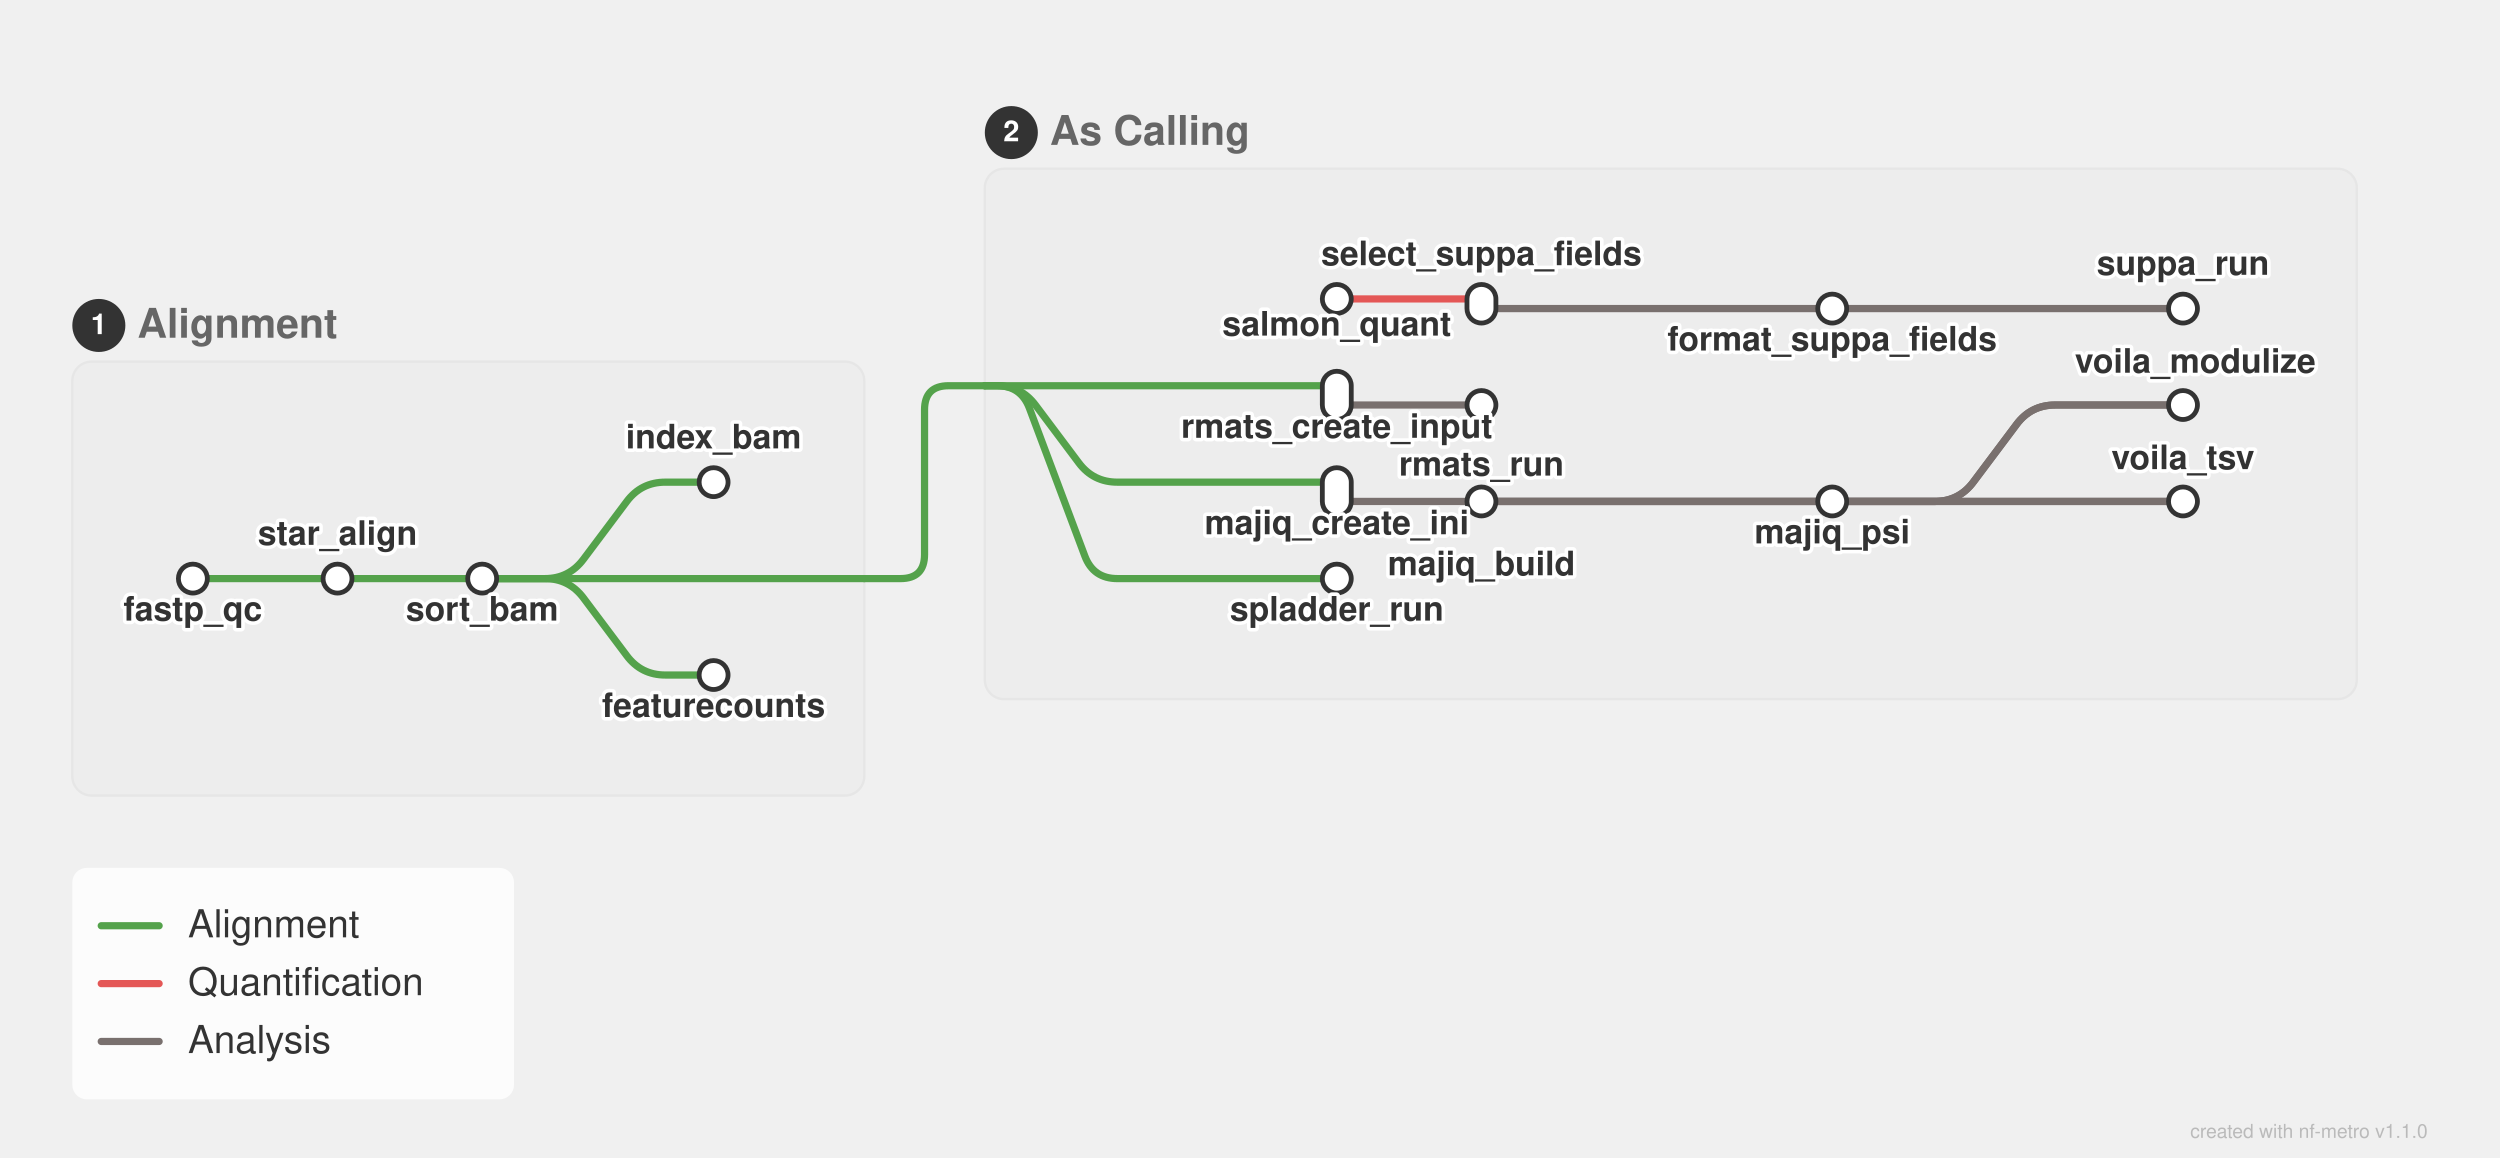
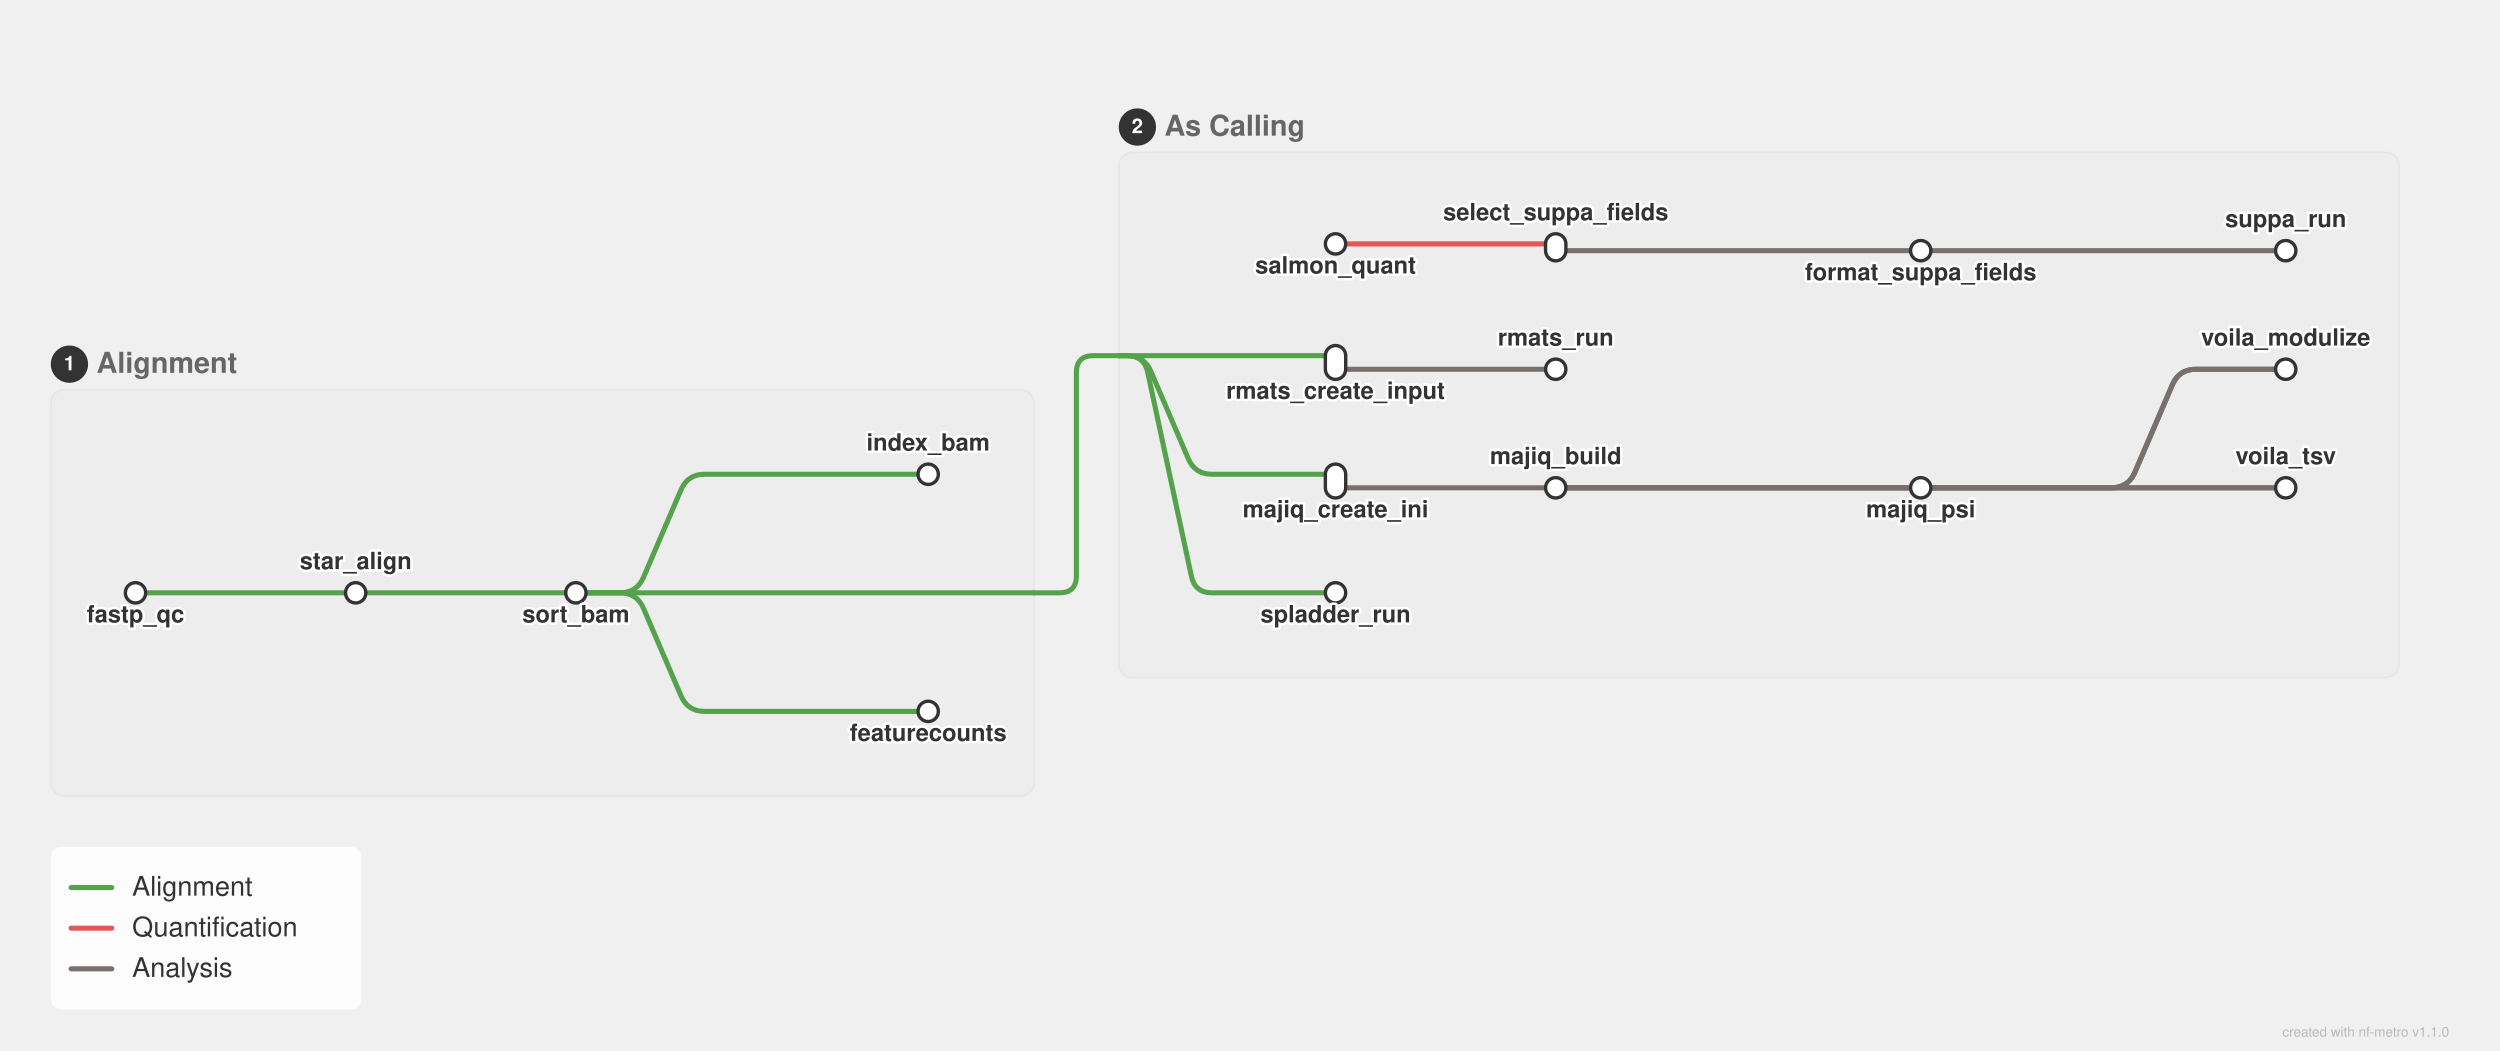
- <svg xmlns="http://www.w3.org/2000/svg" width="1037" height="480" viewBox="0 0 1037 480">
+ <svg xmlns="http://www.w3.org/2000/svg" width="1476" height="620" viewBox="0 0 1476 620">
  <defs>
</defs>
  <style>.nf-metro-title { fill: var(--nfm-map-title-color, #111111); }
.nf-metro-station-label { fill: var(--nfm-map-label-color, #333333); }
.nf-metro-section-box { fill: var(--nfm-map-section-fill, #ededed); stroke: var(--nfm-map-section-stroke, #e6e6e6); }
.nf-metro-section-label { fill: var(--nfm-map-section-label-color, #666666); }
.nf-metro-group-label { fill: var(--nfm-map-section-label-color, #666666); }
.nf-metro-group-underline { stroke: var(--nfm-map-section-label-color, #666666); }
.nf-metro-legend-bg { fill: var(--nfm-map-legend-bg, rgba(255, 255, 255, 0.8)); }
.nf-metro-legend-text { fill: var(--nfm-map-legend-text-color, #333333); }
.nf-metro-marker-stroke { stroke: var(--nfm-map-marker-stroke, #333333); }
.nf-metro-label-halo { fill: var(--nfm-map-bg, #ffffff); stroke: var(--nfm-map-bg, #ffffff); }</style>
  <style>@media (prefers-color-scheme: dark) {
    .nf-metro-section-label { fill: #d0d0d0; }
    .nf-metro-section-num-circle { fill: #777777; }
    .nf-metro-title { fill: #ffffff; }
}
</style>
-   <rect x="30.0" y="150.0" width="328.5" height="180.0" rx="8" ry="8" fill="#ededed" stroke="#e6e6e6" stroke-width="1.0" class="nf-metro-section-box" data-section-id="alignment" data-section-lines="align" />
-   <circle cx="41.0" cy="135.0" r="11" fill="#333333" class="nf-metro-section-num-circle" data-section-id="alignment" />
-   <text x="41.0" y="135.0" font-size="12" fill="#ffffff" font-family="'Helvetica Neue', Helvetica, Arial, sans-serif" font-weight="bold" text-anchor="middle" dy="0.3em" data-section-id="alignment">1</text>
-   <text x="57.0" y="135.0" font-size="17.0" fill="#666666" font-family="'Helvetica Neue', Helvetica, Arial, sans-serif" font-weight="bold" dy="0.3em" class="nf-metro-section-label" data-section-id="alignment">Alignment</text>
-   <rect x="408.5" y="70.0" width="569.1" height="220.0" rx="8" ry="8" fill="#ededed" stroke="#e6e6e6" stroke-width="1.0" class="nf-metro-section-box" data-section-id="as_calling" data-section-lines="align,generic,quantify" />
-   <circle cx="419.5" cy="55.0" r="11" fill="#333333" class="nf-metro-section-num-circle" data-section-id="as_calling" />
-   <text x="419.5" y="55.0" font-size="12" fill="#ffffff" font-family="'Helvetica Neue', Helvetica, Arial, sans-serif" font-weight="bold" text-anchor="middle" dy="0.3em" data-section-id="as_calling">2</text>
-   <text x="435.5" y="55.0" font-size="17.0" fill="#666666" font-family="'Helvetica Neue', Helvetica, Arial, sans-serif" font-weight="bold" dy="0.3em" class="nf-metro-section-label" data-section-id="as_calling">As Calling</text>
-   <path d="M614.5,128.0 L760.0,128.0" stroke="#79706E" stroke-width="3.0" stroke-linecap="round" class="metro-line-generic" data-line-id="generic" />
-   <path d="M760.0,128.0 L905.5,128.0" stroke="#79706E" stroke-width="3.0" stroke-linecap="round" class="metro-line-generic" data-line-id="generic" />
-   <path d="M554.5,168.0 L614.5,168.0" stroke="#79706E" stroke-width="3.0" stroke-linecap="round" class="metro-line-generic" data-line-id="generic" />
-   <path d="M554.5,208.0 L614.5,208.0" stroke="#79706E" stroke-width="3.0" stroke-linecap="round" class="metro-line-generic" data-line-id="generic" />
-   <path d="M614.5,208.0 L760.0,208.0" stroke="#79706E" stroke-width="3.0" stroke-linecap="round" class="metro-line-generic" data-line-id="generic" />
-   <path d="M614.5,208.0 L802.5,208.0 Q812.5,208.0,818.5,200.0 L836.5,176.0 Q842.5,168.0,852.5,168.0 L905.5,168.0" stroke="#79706E" stroke-width="3.0" fill="none" stroke-linecap="round" stroke-linejoin="round" class="metro-line-generic" data-line-id="generic" />
-   <path d="M614.5,208.0 L905.5,208.0" stroke="#79706E" stroke-width="3.0" stroke-linecap="round" class="metro-line-generic" data-line-id="generic" />
-   <path d="M760.0,208.0 L802.5,208.0 Q812.5,208.0,818.5,200.0 L836.5,176.0 Q842.5,168.0,852.5,168.0 L905.5,168.0" stroke="#79706E" stroke-width="3.0" fill="none" stroke-linecap="round" stroke-linejoin="round" class="metro-line-generic" data-line-id="generic" />
-   <path d="M760.0,208.0 L905.5,208.0" stroke="#79706E" stroke-width="3.0" stroke-linecap="round" class="metro-line-generic" data-line-id="generic" />
-   <path d="M554.5,124.0 L614.5,124.0" stroke="#E45756" stroke-width="3.0" stroke-linecap="round" class="metro-line-quantify" data-line-id="quantify" />
-   <path d="M80.0,240.0 L140.0,240.0" stroke="#54A24B" stroke-width="3.0" stroke-linecap="round" class="metro-line-align" data-line-id="align" />
-   <path d="M140.0,240.0 L200.0,240.0" stroke="#54A24B" stroke-width="3.0" stroke-linecap="round" class="metro-line-align" data-line-id="align" />
-   <path d="M200.0,240.0 L226.0,240.0 Q236.0,240.0,242.0,232.0 L260.0,208.0 Q266.0,200.0,276.0,200.0 L296.0,200.0" stroke="#54A24B" stroke-width="3.0" fill="none" stroke-linecap="round" stroke-linejoin="round" class="metro-line-align" data-line-id="align" />
-   <path d="M200.0,240.0 L226.0,240.0 Q236.0,240.0,242.0,248.0 L260.0,272.0 Q266.0,280.0,276.0,280.0 L296.0,280.0" stroke="#54A24B" stroke-width="3.0" fill="none" stroke-linecap="round" stroke-linejoin="round" class="metro-line-align" data-line-id="align" />
-   <path d="M200.0,240.0 L358.5,240.0" stroke="#54A24B" stroke-width="3.0" stroke-linecap="round" class="metro-line-align" data-line-id="align" />
-   <path d="M408.5,160.0 L554.5,160.0" stroke="#54A24B" stroke-width="3.0" stroke-linecap="round" class="metro-line-align" data-line-id="align" />
-   <path d="M408.5,160.0 L413.5,160.0 Q423.5,160.0,429.5,168.0 L447.5,192.0 Q453.5,200.0,463.5,200.0 L554.5,200.0" stroke="#54A24B" stroke-width="3.0" fill="none" stroke-linecap="round" stroke-linejoin="round" class="metro-line-align" data-line-id="align" />
-   <path d="M408.5,160.0 L413.5,160.0 Q423.5,160.0,427.011,169.363 L449.989,230.637 Q453.5,240.0,463.5,240.0 L554.5,240.0" stroke="#54A24B" stroke-width="3.0" fill="none" stroke-linecap="round" stroke-linejoin="round" class="metro-line-align" data-line-id="align" />
-   <path d="M358.5,240.0 L373.5,240.0 Q383.5,240.0,383.5,230.0 L383.5,170.0 Q383.5,160.0,393.5,160.0 L408.5,160.0" stroke="#54A24B" stroke-width="3.0" fill="none" stroke-linecap="round" stroke-linejoin="round" class="metro-line-align" data-line-id="align" />
-   <g class="nf-metro-station-group" data-node-id="n0" data-node-cx="80.0" data-node-cy="240.0" data-node-r="6.0" data-node-groups="align" data-node-region="alignment" data-node-w="12.0" data-node-h="12.0" data-node-rx="6.0">
-     <rect x="74.0" y="234.0" width="12.0" height="12.0" rx="6.0" ry="6.0" fill="#ffffff" stroke="#333333" stroke-width="2.0" class="nf-metro-station" data-station-id="n0" data-station-lines="align" data-station-label="fastp_qc" data-section-id="alignment" data-section-name="Alignment" />
+   <rect x="30.0" y="230.0" width="580.5" height="240.0" rx="8" ry="8" fill="#ededed" stroke="#e6e6e6" stroke-width="1.0" class="nf-metro-section-box" data-section-id="alignment" data-section-lines="align" />
+   <circle cx="41.0" cy="215.0" r="11" fill="#333333" class="nf-metro-section-num-circle" data-section-id="alignment" />
+   <text x="41.0" y="215.0" font-size="12" fill="#ffffff" font-family="'Helvetica Neue', Helvetica, Arial, sans-serif" font-weight="bold" text-anchor="middle" dy="0.3em" data-section-id="alignment">1</text>
+   <text x="57.0" y="215.0" font-size="17.0" fill="#666666" font-family="'Helvetica Neue', Helvetica, Arial, sans-serif" font-weight="bold" dy="0.3em" class="nf-metro-section-label" data-section-id="alignment">Alignment</text>
+   <rect x="660.5" y="90.0" width="756.0" height="310.0" rx="8" ry="8" fill="#ededed" stroke="#e6e6e6" stroke-width="1.0" class="nf-metro-section-box" data-section-id="as_calling" data-section-lines="align,generic,quantify" />
+   <circle cx="671.5" cy="75.0" r="11" fill="#333333" class="nf-metro-section-num-circle" data-section-id="as_calling" />
+   <text x="671.5" y="75.0" font-size="12" fill="#ffffff" font-family="'Helvetica Neue', Helvetica, Arial, sans-serif" font-weight="bold" text-anchor="middle" dy="0.3em" data-section-id="as_calling">2</text>
+   <text x="687.5" y="75.0" font-size="17.0" fill="#666666" font-family="'Helvetica Neue', Helvetica, Arial, sans-serif" font-weight="bold" dy="0.3em" class="nf-metro-section-label" data-section-id="as_calling">As Calling</text>
+   <path d="M918.5,148.0 L1134.0,148.0" stroke="#79706E" stroke-width="3.0" stroke-linecap="round" class="metro-line-generic" data-line-id="generic" />
+   <path d="M1134.0,148.0 L1349.5,148.0" stroke="#79706E" stroke-width="3.0" stroke-linecap="round" class="metro-line-generic" data-line-id="generic" />
+   <path d="M788.5,218.0 L918.5,218.0" stroke="#79706E" stroke-width="3.0" stroke-linecap="round" class="metro-line-generic" data-line-id="generic" />
+   <path d="M788.5,288.0 L918.5,288.0" stroke="#79706E" stroke-width="3.0" stroke-linecap="round" class="metro-line-generic" data-line-id="generic" />
+   <path d="M918.5,288.0 L1134.0,288.0" stroke="#79706E" stroke-width="3.0" stroke-linecap="round" class="metro-line-generic" data-line-id="generic" />
+   <path d="M918.5,288.0 L1246.5,288.0 Q1256.5,288.0,1260.439,278.809 L1282.561,227.191 Q1286.5,218.0,1296.5,218.0 L1349.5,218.0" stroke="#79706E" stroke-width="3.0" fill="none" stroke-linecap="round" stroke-linejoin="round" class="metro-line-generic" data-line-id="generic" />
+   <path d="M918.5,288.0 L1349.5,288.0" stroke="#79706E" stroke-width="3.0" stroke-linecap="round" class="metro-line-generic" data-line-id="generic" />
+   <path d="M1134.0,288.0 L1246.5,288.0 Q1256.5,288.0,1260.439,278.809 L1282.561,227.191 Q1286.5,218.0,1296.5,218.0 L1349.5,218.0" stroke="#79706E" stroke-width="3.0" fill="none" stroke-linecap="round" stroke-linejoin="round" class="metro-line-generic" data-line-id="generic" />
+   <path d="M1134.0,288.0 L1349.5,288.0" stroke="#79706E" stroke-width="3.0" stroke-linecap="round" class="metro-line-generic" data-line-id="generic" />
+   <path d="M788.5,144.0 L918.5,144.0" stroke="#E45756" stroke-width="3.0" stroke-linecap="round" class="metro-line-quantify" data-line-id="quantify" />
+   <path d="M80.0,350.0 L210.0,350.0" stroke="#54A24B" stroke-width="3.0" stroke-linecap="round" class="metro-line-align" data-line-id="align" />
+   <path d="M210.0,350.0 L340.0,350.0" stroke="#54A24B" stroke-width="3.0" stroke-linecap="round" class="metro-line-align" data-line-id="align" />
+   <path d="M340.0,350.0 L366.0,350.0 Q376.0,350.0,379.939,340.809 L402.061,289.191 Q406.0,280.0,416.0,280.0 L548.0,280.0" stroke="#54A24B" stroke-width="3.0" fill="none" stroke-linecap="round" stroke-linejoin="round" class="metro-line-align" data-line-id="align" />
+   <path d="M340.0,350.0 L366.0,350.0 Q376.0,350.0,379.939,359.191 L402.061,410.809 Q406.0,420.0,416.0,420.0 L548.0,420.0" stroke="#54A24B" stroke-width="3.0" fill="none" stroke-linecap="round" stroke-linejoin="round" class="metro-line-align" data-line-id="align" />
+   <path d="M340.0,350.0 L610.5,350.0" stroke="#54A24B" stroke-width="3.0" stroke-linecap="round" class="metro-line-align" data-line-id="align" />
+   <path d="M660.5,210.0 L788.5,210.0" stroke="#54A24B" stroke-width="3.0" stroke-linecap="round" class="metro-line-align" data-line-id="align" />
+   <path d="M660.5,210.0 L665.5,210.0 Q675.5,210.0,679.439,219.191 L701.561,270.809 Q705.5,280.0,715.5,280.0 L788.5,280.0" stroke="#54A24B" stroke-width="3.0" fill="none" stroke-linecap="round" stroke-linejoin="round" class="metro-line-align" data-line-id="align" />
+   <path d="M660.5,210.0 L665.5,210.0 Q675.5,210.0,677.595,219.778 L703.405,340.222 Q705.5,350.0,715.5,350.0 L788.5,350.0" stroke="#54A24B" stroke-width="3.0" fill="none" stroke-linecap="round" stroke-linejoin="round" class="metro-line-align" data-line-id="align" />
+   <path d="M610.5,350.0 L625.5,350.0 Q635.5,350.0,635.5,340.0 L635.5,220.0 Q635.5,210.0,645.5,210.0 L660.5,210.0" stroke="#54A24B" stroke-width="3.0" fill="none" stroke-linecap="round" stroke-linejoin="round" class="metro-line-align" data-line-id="align" />
+   <g class="nf-metro-station-group" data-node-id="n0" data-node-cx="80.0" data-node-cy="350.0" data-node-r="6.0" data-node-groups="align" data-node-region="alignment" data-node-w="12.0" data-node-h="12.0" data-node-rx="6.0">
+     <rect x="74.0" y="344.0" width="12.0" height="12.0" rx="6.0" ry="6.0" fill="#ffffff" stroke="#333333" stroke-width="2.0" class="nf-metro-station" data-station-id="n0" data-station-lines="align" data-station-label="fastp_qc" data-section-id="alignment" data-section-name="Alignment" />
  </g>
-   <g class="nf-metro-station-group" data-node-id="n1" data-node-cx="140.0" data-node-cy="240.0" data-node-r="6.0" data-node-groups="align" data-node-region="alignment" data-node-w="12.0" data-node-h="12.0" data-node-rx="6.0">
-     <rect x="134.0" y="234.0" width="12.0" height="12.0" rx="6.0" ry="6.0" fill="#ffffff" stroke="#333333" stroke-width="2.0" class="nf-metro-station" data-station-id="n1" data-station-lines="align" data-station-label="star_align" data-section-id="alignment" data-section-name="Alignment" />
+   <g class="nf-metro-station-group" data-node-id="n1" data-node-cx="210.0" data-node-cy="350.0" data-node-r="6.0" data-node-groups="align" data-node-region="alignment" data-node-w="12.0" data-node-h="12.0" data-node-rx="6.0">
+     <rect x="204.0" y="344.0" width="12.0" height="12.0" rx="6.0" ry="6.0" fill="#ffffff" stroke="#333333" stroke-width="2.0" class="nf-metro-station" data-station-id="n1" data-station-lines="align" data-station-label="star_align" data-section-id="alignment" data-section-name="Alignment" />
  </g>
-   <g class="nf-metro-station-group" data-node-id="n2" data-node-cx="200.0" data-node-cy="240.0" data-node-r="6.0" data-node-groups="align" data-node-region="alignment" data-node-w="12.0" data-node-h="12.0" data-node-rx="6.0">
-     <rect x="194.0" y="234.0" width="12.0" height="12.0" rx="6.0" ry="6.0" fill="#ffffff" stroke="#333333" stroke-width="2.0" class="nf-metro-station" data-station-id="n2" data-station-lines="align" data-station-label="sort_bam" data-section-id="alignment" data-section-name="Alignment" />
+   <g class="nf-metro-station-group" data-node-id="n2" data-node-cx="340.0" data-node-cy="350.0" data-node-r="6.0" data-node-groups="align" data-node-region="alignment" data-node-w="12.0" data-node-h="12.0" data-node-rx="6.0">
+     <rect x="334.0" y="344.0" width="12.0" height="12.0" rx="6.0" ry="6.0" fill="#ffffff" stroke="#333333" stroke-width="2.0" class="nf-metro-station" data-station-id="n2" data-station-lines="align" data-station-label="sort_bam" data-section-id="alignment" data-section-name="Alignment" />
  </g>
-   <g class="nf-metro-station-group" data-node-id="n3" data-node-cx="296.0" data-node-cy="200.0" data-node-r="6.0" data-node-groups="align" data-node-region="alignment" data-node-w="12.0" data-node-h="12.0" data-node-rx="6.0">
-     <rect x="290.0" y="194.0" width="12.0" height="12.0" rx="6.0" ry="6.0" fill="#ffffff" stroke="#333333" stroke-width="2.0" class="nf-metro-station" data-station-id="n3" data-station-lines="align" data-station-label="index_bam" data-section-id="alignment" data-section-name="Alignment" />
+   <g class="nf-metro-station-group" data-node-id="n3" data-node-cx="548.0" data-node-cy="280.0" data-node-r="6.0" data-node-groups="align" data-node-region="alignment" data-node-w="12.0" data-node-h="12.0" data-node-rx="6.0">
+     <rect x="542.0" y="274.0" width="12.0" height="12.0" rx="6.0" ry="6.0" fill="#ffffff" stroke="#333333" stroke-width="2.0" class="nf-metro-station" data-station-id="n3" data-station-lines="align" data-station-label="index_bam" data-section-id="alignment" data-section-name="Alignment" />
  </g>
-   <g class="nf-metro-station-group" data-node-id="n4" data-node-cx="296.0" data-node-cy="280.0" data-node-r="6.0" data-node-groups="align" data-node-region="alignment" data-node-w="12.0" data-node-h="12.0" data-node-rx="6.0">
-     <rect x="290.0" y="274.0" width="12.0" height="12.0" rx="6.0" ry="6.0" fill="#ffffff" stroke="#333333" stroke-width="2.0" class="nf-metro-station" data-station-id="n4" data-station-lines="align" data-station-label="featurecounts" data-section-id="alignment" data-section-name="Alignment" />
+   <g class="nf-metro-station-group" data-node-id="n4" data-node-cx="548.0" data-node-cy="420.0" data-node-r="6.0" data-node-groups="align" data-node-region="alignment" data-node-w="12.0" data-node-h="12.0" data-node-rx="6.0">
+     <rect x="542.0" y="414.0" width="12.0" height="12.0" rx="6.0" ry="6.0" fill="#ffffff" stroke="#333333" stroke-width="2.0" class="nf-metro-station" data-station-id="n4" data-station-lines="align" data-station-label="featurecounts" data-section-id="alignment" data-section-name="Alignment" />
  </g>
-   <g class="nf-metro-station-group" data-node-id="n5" data-node-cx="554.5" data-node-cy="124.0" data-node-r="6.0" data-node-groups="quantify" data-node-region="as_calling" data-node-w="12.0" data-node-h="12.0" data-node-rx="6.0">
-     <rect x="548.5" y="118.0" width="12.0" height="12.0" rx="6.0" ry="6.0" fill="#ffffff" stroke="#333333" stroke-width="2.0" class="nf-metro-station" data-station-id="n5" data-station-lines="quantify" data-station-label="salmon_quant" data-section-id="as_calling" data-section-name="As Calling" />
+   <g class="nf-metro-station-group" data-node-id="n5" data-node-cx="788.5" data-node-cy="144.0" data-node-r="6.0" data-node-groups="quantify" data-node-region="as_calling" data-node-w="12.0" data-node-h="12.0" data-node-rx="6.0">
+     <rect x="782.5" y="138.0" width="12.0" height="12.0" rx="6.0" ry="6.0" fill="#ffffff" stroke="#333333" stroke-width="2.0" class="nf-metro-station" data-station-id="n5" data-station-lines="quantify" data-station-label="salmon_quant" data-section-id="as_calling" data-section-name="As Calling" />
  </g>
-   <g class="nf-metro-station-group" data-node-id="n6" data-node-cx="614.5" data-node-cy="126.0" data-node-r="6.0" data-node-groups="generic,quantify" data-node-region="as_calling" data-node-w="12.0" data-node-h="16.0" data-node-rx="6.0">
-     <rect x="608.5" y="118.0" width="12.0" height="16.0" rx="6.0" ry="6.0" fill="#ffffff" stroke="#333333" stroke-width="2.0" class="nf-metro-station" data-station-id="n6" data-station-lines="generic,quantify" data-station-label="select_suppa_fields" data-section-id="as_calling" data-section-name="As Calling" />
+   <g class="nf-metro-station-group" data-node-id="n6" data-node-cx="918.5" data-node-cy="146.0" data-node-r="6.0" data-node-groups="generic,quantify" data-node-region="as_calling" data-node-w="12.0" data-node-h="16.0" data-node-rx="6.0">
+     <rect x="912.5" y="138.0" width="12.0" height="16.0" rx="6.0" ry="6.0" fill="#ffffff" stroke="#333333" stroke-width="2.0" class="nf-metro-station" data-station-id="n6" data-station-lines="generic,quantify" data-station-label="select_suppa_fields" data-section-id="as_calling" data-section-name="As Calling" />
  </g>
-   <g class="nf-metro-station-group" data-node-id="n7" data-node-cx="760.0" data-node-cy="128.0" data-node-r="6.0" data-node-groups="generic" data-node-region="as_calling" data-node-w="12.0" data-node-h="12.0" data-node-rx="6.0">
-     <rect x="754.0" y="122.0" width="12.0" height="12.0" rx="6.0" ry="6.0" fill="#ffffff" stroke="#333333" stroke-width="2.0" class="nf-metro-station" data-station-id="n7" data-station-lines="generic" data-station-label="format_suppa_fields" data-section-id="as_calling" data-section-name="As Calling" />
+   <g class="nf-metro-station-group" data-node-id="n7" data-node-cx="1134.0" data-node-cy="148.0" data-node-r="6.0" data-node-groups="generic" data-node-region="as_calling" data-node-w="12.0" data-node-h="12.0" data-node-rx="6.0">
+     <rect x="1128.0" y="142.0" width="12.0" height="12.0" rx="6.0" ry="6.0" fill="#ffffff" stroke="#333333" stroke-width="2.0" class="nf-metro-station" data-station-id="n7" data-station-lines="generic" data-station-label="format_suppa_fields" data-section-id="as_calling" data-section-name="As Calling" />
  </g>
-   <g class="nf-metro-station-group" data-node-id="n8" data-node-cx="905.5" data-node-cy="128.0" data-node-r="6.0" data-node-groups="generic" data-node-region="as_calling" data-node-w="12.0" data-node-h="12.0" data-node-rx="6.0">
-     <rect x="899.5" y="122.0" width="12.0" height="12.0" rx="6.0" ry="6.0" fill="#ffffff" stroke="#333333" stroke-width="2.0" class="nf-metro-station" data-station-id="n8" data-station-lines="generic" data-station-label="suppa_run" data-section-id="as_calling" data-section-name="As Calling" />
+   <g class="nf-metro-station-group" data-node-id="n8" data-node-cx="1349.5" data-node-cy="148.0" data-node-r="6.0" data-node-groups="generic" data-node-region="as_calling" data-node-w="12.0" data-node-h="12.0" data-node-rx="6.0">
+     <rect x="1343.5" y="142.0" width="12.0" height="12.0" rx="6.0" ry="6.0" fill="#ffffff" stroke="#333333" stroke-width="2.0" class="nf-metro-station" data-station-id="n8" data-station-lines="generic" data-station-label="suppa_run" data-section-id="as_calling" data-section-name="As Calling" />
  </g>
-   <g class="nf-metro-station-group" data-node-id="n9" data-node-cx="554.5" data-node-cy="164.0" data-node-r="6.0" data-node-groups="align,generic" data-node-region="as_calling" data-node-w="12.0" data-node-h="20.0" data-node-rx="6.0">
-     <rect x="548.5" y="154.0" width="12.0" height="20.0" rx="6.0" ry="6.0" fill="#ffffff" stroke="#333333" stroke-width="2.0" class="nf-metro-station" data-station-id="n9" data-station-lines="align,generic" data-station-label="rmats_create_input" data-section-id="as_calling" data-section-name="As Calling" />
+   <g class="nf-metro-station-group" data-node-id="n9" data-node-cx="788.5" data-node-cy="214.0" data-node-r="6.0" data-node-groups="align,generic" data-node-region="as_calling" data-node-w="12.0" data-node-h="20.0" data-node-rx="6.0">
+     <rect x="782.5" y="204.0" width="12.0" height="20.0" rx="6.0" ry="6.0" fill="#ffffff" stroke="#333333" stroke-width="2.0" class="nf-metro-station" data-station-id="n9" data-station-lines="align,generic" data-station-label="rmats_create_input" data-section-id="as_calling" data-section-name="As Calling" />
  </g>
-   <g class="nf-metro-station-group" data-node-id="n10" data-node-cx="614.5" data-node-cy="168.0" data-node-r="6.0" data-node-groups="generic" data-node-region="as_calling" data-node-w="12.0" data-node-h="12.0" data-node-rx="6.0">
-     <rect x="608.5" y="162.0" width="12.0" height="12.0" rx="6.0" ry="6.0" fill="#ffffff" stroke="#333333" stroke-width="2.0" class="nf-metro-station" data-station-id="n10" data-station-lines="generic" data-station-label="rmats_run" data-section-id="as_calling" data-section-name="As Calling" />
+   <g class="nf-metro-station-group" data-node-id="n10" data-node-cx="918.5" data-node-cy="218.0" data-node-r="6.0" data-node-groups="generic" data-node-region="as_calling" data-node-w="12.0" data-node-h="12.0" data-node-rx="6.0">
+     <rect x="912.5" y="212.0" width="12.0" height="12.0" rx="6.0" ry="6.0" fill="#ffffff" stroke="#333333" stroke-width="2.0" class="nf-metro-station" data-station-id="n10" data-station-lines="generic" data-station-label="rmats_run" data-section-id="as_calling" data-section-name="As Calling" />
  </g>
-   <g class="nf-metro-station-group" data-node-id="n11" data-node-cx="554.5" data-node-cy="204.0" data-node-r="6.0" data-node-groups="align,generic" data-node-region="as_calling" data-node-w="12.0" data-node-h="20.0" data-node-rx="6.0">
-     <rect x="548.5" y="194.0" width="12.0" height="20.0" rx="6.0" ry="6.0" fill="#ffffff" stroke="#333333" stroke-width="2.0" class="nf-metro-station" data-station-id="n11" data-station-lines="align,generic" data-station-label="majiq_create_ini" data-section-id="as_calling" data-section-name="As Calling" />
+   <g class="nf-metro-station-group" data-node-id="n11" data-node-cx="788.5" data-node-cy="284.0" data-node-r="6.0" data-node-groups="align,generic" data-node-region="as_calling" data-node-w="12.0" data-node-h="20.0" data-node-rx="6.0">
+     <rect x="782.5" y="274.0" width="12.0" height="20.0" rx="6.0" ry="6.0" fill="#ffffff" stroke="#333333" stroke-width="2.0" class="nf-metro-station" data-station-id="n11" data-station-lines="align,generic" data-station-label="majiq_create_ini" data-section-id="as_calling" data-section-name="As Calling" />
  </g>
-   <g class="nf-metro-station-group" data-node-id="n12" data-node-cx="614.5" data-node-cy="208.0" data-node-r="6.0" data-node-groups="generic" data-node-region="as_calling" data-node-w="12.0" data-node-h="12.0" data-node-rx="6.0">
-     <rect x="608.5" y="202.0" width="12.0" height="12.0" rx="6.0" ry="6.0" fill="#ffffff" stroke="#333333" stroke-width="2.0" class="nf-metro-station" data-station-id="n12" data-station-lines="generic" data-station-label="majiq_build" data-section-id="as_calling" data-section-name="As Calling" />
+   <g class="nf-metro-station-group" data-node-id="n12" data-node-cx="918.5" data-node-cy="288.0" data-node-r="6.0" data-node-groups="generic" data-node-region="as_calling" data-node-w="12.0" data-node-h="12.0" data-node-rx="6.0">
+     <rect x="912.5" y="282.0" width="12.0" height="12.0" rx="6.0" ry="6.0" fill="#ffffff" stroke="#333333" stroke-width="2.0" class="nf-metro-station" data-station-id="n12" data-station-lines="generic" data-station-label="majiq_build" data-section-id="as_calling" data-section-name="As Calling" />
  </g>
-   <g class="nf-metro-station-group" data-node-id="n13" data-node-cx="760.0" data-node-cy="208.0" data-node-r="6.0" data-node-groups="generic" data-node-region="as_calling" data-node-w="12.0" data-node-h="12.0" data-node-rx="6.0">
-     <rect x="754.0" y="202.0" width="12.0" height="12.0" rx="6.0" ry="6.0" fill="#ffffff" stroke="#333333" stroke-width="2.0" class="nf-metro-station" data-station-id="n13" data-station-lines="generic" data-station-label="majiq_psi" data-section-id="as_calling" data-section-name="As Calling" />
+   <g class="nf-metro-station-group" data-node-id="n13" data-node-cx="1134.0" data-node-cy="288.0" data-node-r="6.0" data-node-groups="generic" data-node-region="as_calling" data-node-w="12.0" data-node-h="12.0" data-node-rx="6.0">
+     <rect x="1128.0" y="282.0" width="12.0" height="12.0" rx="6.0" ry="6.0" fill="#ffffff" stroke="#333333" stroke-width="2.0" class="nf-metro-station" data-station-id="n13" data-station-lines="generic" data-station-label="majiq_psi" data-section-id="as_calling" data-section-name="As Calling" />
  </g>
-   <g class="nf-metro-station-group" data-node-id="n14" data-node-cx="905.5" data-node-cy="168.0" data-node-r="6.0" data-node-groups="generic" data-node-region="as_calling" data-node-w="12.0" data-node-h="12.0" data-node-rx="6.0">
-     <rect x="899.5" y="162.0" width="12.0" height="12.0" rx="6.0" ry="6.0" fill="#ffffff" stroke="#333333" stroke-width="2.0" class="nf-metro-station" data-station-id="n14" data-station-lines="generic" data-station-label="voila_modulize" data-section-id="as_calling" data-section-name="As Calling" />
+   <g class="nf-metro-station-group" data-node-id="n14" data-node-cx="1349.5" data-node-cy="218.0" data-node-r="6.0" data-node-groups="generic" data-node-region="as_calling" data-node-w="12.0" data-node-h="12.0" data-node-rx="6.0">
+     <rect x="1343.5" y="212.0" width="12.0" height="12.0" rx="6.0" ry="6.0" fill="#ffffff" stroke="#333333" stroke-width="2.0" class="nf-metro-station" data-station-id="n14" data-station-lines="generic" data-station-label="voila_modulize" data-section-id="as_calling" data-section-name="As Calling" />
  </g>
-   <g class="nf-metro-station-group" data-node-id="n15" data-node-cx="905.5" data-node-cy="208.0" data-node-r="6.0" data-node-groups="generic" data-node-region="as_calling" data-node-w="12.0" data-node-h="12.0" data-node-rx="6.0">
-     <rect x="899.5" y="202.0" width="12.0" height="12.0" rx="6.0" ry="6.0" fill="#ffffff" stroke="#333333" stroke-width="2.0" class="nf-metro-station" data-station-id="n15" data-station-lines="generic" data-station-label="voila_tsv" data-section-id="as_calling" data-section-name="As Calling" />
+   <g class="nf-metro-station-group" data-node-id="n15" data-node-cx="1349.5" data-node-cy="288.0" data-node-r="6.0" data-node-groups="generic" data-node-region="as_calling" data-node-w="12.0" data-node-h="12.0" data-node-rx="6.0">
+     <rect x="1343.5" y="282.0" width="12.0" height="12.0" rx="6.0" ry="6.0" fill="#ffffff" stroke="#333333" stroke-width="2.0" class="nf-metro-station" data-station-id="n15" data-station-lines="generic" data-station-label="voila_tsv" data-section-id="as_calling" data-section-name="As Calling" />
  </g>
-   <g class="nf-metro-station-group" data-node-id="n16" data-node-cx="554.5" data-node-cy="240.0" data-node-r="6.0" data-node-groups="align" data-node-region="as_calling" data-node-w="12.0" data-node-h="12.0" data-node-rx="6.0">
-     <rect x="548.5" y="234.0" width="12.0" height="12.0" rx="6.0" ry="6.0" fill="#ffffff" stroke="#333333" stroke-width="2.0" class="nf-metro-station" data-station-id="n16" data-station-lines="align" data-station-label="spladder_run" data-section-id="as_calling" data-section-name="As Calling" />
+   <g class="nf-metro-station-group" data-node-id="n16" data-node-cx="788.5" data-node-cy="350.0" data-node-r="6.0" data-node-groups="align" data-node-region="as_calling" data-node-w="12.0" data-node-h="12.0" data-node-rx="6.0">
+     <rect x="782.5" y="344.0" width="12.0" height="12.0" rx="6.0" ry="6.0" fill="#ffffff" stroke="#333333" stroke-width="2.0" class="nf-metro-station" data-station-id="n16" data-station-lines="align" data-station-label="spladder_run" data-section-id="as_calling" data-section-name="As Calling" />
  </g>
-   <text x="80.0" y="251.0" font-size="14.0" fill="#ffffff" stroke="#ffffff" stroke-width="3.0" stroke-linejoin="round" font-family="'Helvetica Neue', Helvetica, Arial, sans-serif" font-weight="bold" aria-hidden="true" class="nf-metro-label-halo" text-anchor="middle" dominant-baseline="hanging">fastp_qc</text>
-   <text x="80.0" y="251.0" font-size="14.0" fill="#333333" font-family="'Helvetica Neue', Helvetica, Arial, sans-serif" font-weight="bold" text-anchor="middle" dominant-baseline="hanging" data-station-id="n0" class="nf-metro-station-label">fastp_qc</text>
-   <text x="554.5" y="132.8" font-size="14.0" fill="#ffffff" stroke="#ffffff" stroke-width="3.0" stroke-linejoin="round" font-family="'Helvetica Neue', Helvetica, Arial, sans-serif" font-weight="bold" aria-hidden="true" class="nf-metro-label-halo" text-anchor="middle" dominant-baseline="hanging">salmon_quant</text>
-   <text x="554.5" y="132.8" font-size="14.0" fill="#333333" font-family="'Helvetica Neue', Helvetica, Arial, sans-serif" font-weight="bold" text-anchor="middle" dominant-baseline="hanging" data-station-id="n5" class="nf-metro-station-label">salmon_quant</text>
-   <text x="554.5" y="175.2" font-size="14.0" fill="#ffffff" stroke="#ffffff" stroke-width="3.0" stroke-linejoin="round" font-family="'Helvetica Neue', Helvetica, Arial, sans-serif" font-weight="bold" aria-hidden="true" class="nf-metro-label-halo" text-anchor="middle" dominant-baseline="hanging">rmats_create_input</text>
-   <text x="554.5" y="175.2" font-size="14.0" fill="#333333" font-family="'Helvetica Neue', Helvetica, Arial, sans-serif" font-weight="bold" text-anchor="middle" dominant-baseline="hanging" data-station-id="n9" class="nf-metro-station-label">rmats_create_input</text>
-   <text x="554.5" y="215.2" font-size="14.0" fill="#ffffff" stroke="#ffffff" stroke-width="3.0" stroke-linejoin="round" font-family="'Helvetica Neue', Helvetica, Arial, sans-serif" font-weight="bold" aria-hidden="true" class="nf-metro-label-halo" text-anchor="middle" dominant-baseline="hanging">majiq_create_ini</text>
-   <text x="554.5" y="215.2" font-size="14.0" fill="#333333" font-family="'Helvetica Neue', Helvetica, Arial, sans-serif" font-weight="bold" text-anchor="middle" dominant-baseline="hanging" data-station-id="n11" class="nf-metro-station-label">majiq_create_ini</text>
-   <text x="554.5" y="251.0" font-size="14.0" fill="#ffffff" stroke="#ffffff" stroke-width="3.0" stroke-linejoin="round" font-family="'Helvetica Neue', Helvetica, Arial, sans-serif" font-weight="bold" aria-hidden="true" class="nf-metro-label-halo" text-anchor="middle" dominant-baseline="hanging">spladder_run</text>
-   <text x="554.5" y="251.0" font-size="14.0" fill="#333333" font-family="'Helvetica Neue', Helvetica, Arial, sans-serif" font-weight="bold" text-anchor="middle" dominant-baseline="hanging" data-station-id="n16" class="nf-metro-station-label">spladder_run</text>
-   <text x="140.0" y="226.0" font-size="14.0" fill="#ffffff" stroke="#ffffff" stroke-width="3.0" stroke-linejoin="round" font-family="'Helvetica Neue', Helvetica, Arial, sans-serif" font-weight="bold" aria-hidden="true" class="nf-metro-label-halo" text-anchor="middle" dominant-baseline="auto">star_align</text>
-   <text x="140.0" y="226.0" font-size="14.0" fill="#333333" font-family="'Helvetica Neue', Helvetica, Arial, sans-serif" font-weight="bold" text-anchor="middle" dominant-baseline="auto" data-station-id="n1" class="nf-metro-station-label">star_align</text>
-   <text x="614.5" y="110.0" font-size="14.0" fill="#ffffff" stroke="#ffffff" stroke-width="3.0" stroke-linejoin="round" font-family="'Helvetica Neue', Helvetica, Arial, sans-serif" font-weight="bold" aria-hidden="true" class="nf-metro-label-halo" text-anchor="middle" dominant-baseline="auto">select_suppa_fields</text>
-   <text x="614.5" y="110.0" font-size="14.0" fill="#333333" font-family="'Helvetica Neue', Helvetica, Arial, sans-serif" font-weight="bold" text-anchor="middle" dominant-baseline="auto" data-station-id="n6" class="nf-metro-station-label">select_suppa_fields</text>
-   <text x="614.5" y="190.88" font-size="14.0" fill="#ffffff" stroke="#ffffff" stroke-width="3.0" stroke-linejoin="round" font-family="'Helvetica Neue', Helvetica, Arial, sans-serif" font-weight="bold" aria-hidden="true" class="nf-metro-label-halo" text-anchor="middle" dominant-baseline="hanging">rmats_run</text>
-   <text x="614.5" y="190.88" font-size="14.0" fill="#333333" font-family="'Helvetica Neue', Helvetica, Arial, sans-serif" font-weight="bold" text-anchor="middle" dominant-baseline="hanging" data-station-id="n10" class="nf-metro-station-label">rmats_run</text>
-   <text x="614.5" y="232.2" font-size="14.0" fill="#ffffff" stroke="#ffffff" stroke-width="3.0" stroke-linejoin="round" font-family="'Helvetica Neue', Helvetica, Arial, sans-serif" font-weight="bold" aria-hidden="true" class="nf-metro-label-halo" text-anchor="middle" dominant-baseline="hanging">majiq_build</text>
-   <text x="614.5" y="232.2" font-size="14.0" fill="#333333" font-family="'Helvetica Neue', Helvetica, Arial, sans-serif" font-weight="bold" text-anchor="middle" dominant-baseline="hanging" data-station-id="n12" class="nf-metro-station-label">majiq_build</text>
-   <text x="200.0" y="251.0" font-size="14.0" fill="#ffffff" stroke="#ffffff" stroke-width="3.0" stroke-linejoin="round" font-family="'Helvetica Neue', Helvetica, Arial, sans-serif" font-weight="bold" aria-hidden="true" class="nf-metro-label-halo" text-anchor="middle" dominant-baseline="hanging">sort_bam</text>
-   <text x="200.0" y="251.0" font-size="14.0" fill="#333333" font-family="'Helvetica Neue', Helvetica, Arial, sans-serif" font-weight="bold" text-anchor="middle" dominant-baseline="hanging" data-station-id="n2" class="nf-metro-station-label">sort_bam</text>
-   <text x="760.0" y="139.0" font-size="14.0" fill="#ffffff" stroke="#ffffff" stroke-width="3.0" stroke-linejoin="round" font-family="'Helvetica Neue', Helvetica, Arial, sans-serif" font-weight="bold" aria-hidden="true" class="nf-metro-label-halo" text-anchor="middle" dominant-baseline="hanging">format_suppa_fields</text>
-   <text x="760.0" y="139.0" font-size="14.0" fill="#333333" font-family="'Helvetica Neue', Helvetica, Arial, sans-serif" font-weight="bold" text-anchor="middle" dominant-baseline="hanging" data-station-id="n7" class="nf-metro-station-label">format_suppa_fields</text>
-   <text x="760.0" y="219.0" font-size="14.0" fill="#ffffff" stroke="#ffffff" stroke-width="3.0" stroke-linejoin="round" font-family="'Helvetica Neue', Helvetica, Arial, sans-serif" font-weight="bold" aria-hidden="true" class="nf-metro-label-halo" text-anchor="middle" dominant-baseline="hanging">majiq_psi</text>
-   <text x="760.0" y="219.0" font-size="14.0" fill="#333333" font-family="'Helvetica Neue', Helvetica, Arial, sans-serif" font-weight="bold" text-anchor="middle" dominant-baseline="hanging" data-station-id="n13" class="nf-metro-station-label">majiq_psi</text>
-   <text x="296.0" y="186.0" font-size="14.0" fill="#ffffff" stroke="#ffffff" stroke-width="3.0" stroke-linejoin="round" font-family="'Helvetica Neue', Helvetica, Arial, sans-serif" font-weight="bold" aria-hidden="true" class="nf-metro-label-halo" text-anchor="middle" dominant-baseline="auto">index_bam</text>
-   <text x="296.0" y="186.0" font-size="14.0" fill="#333333" font-family="'Helvetica Neue', Helvetica, Arial, sans-serif" font-weight="bold" text-anchor="middle" dominant-baseline="auto" data-station-id="n3" class="nf-metro-station-label">index_bam</text>
-   <text x="296.0" y="291.0" font-size="14.0" fill="#ffffff" stroke="#ffffff" stroke-width="3.0" stroke-linejoin="round" font-family="'Helvetica Neue', Helvetica, Arial, sans-serif" font-weight="bold" aria-hidden="true" class="nf-metro-label-halo" text-anchor="middle" dominant-baseline="hanging">featurecounts</text>
-   <text x="296.0" y="291.0" font-size="14.0" fill="#333333" font-family="'Helvetica Neue', Helvetica, Arial, sans-serif" font-weight="bold" text-anchor="middle" dominant-baseline="hanging" data-station-id="n4" class="nf-metro-station-label">featurecounts</text>
-   <text x="905.5" y="114.0" font-size="14.0" fill="#ffffff" stroke="#ffffff" stroke-width="3.0" stroke-linejoin="round" font-family="'Helvetica Neue', Helvetica, Arial, sans-serif" font-weight="bold" aria-hidden="true" class="nf-metro-label-halo" text-anchor="middle" dominant-baseline="auto">suppa_run</text>
-   <text x="905.5" y="114.0" font-size="14.0" fill="#333333" font-family="'Helvetica Neue', Helvetica, Arial, sans-serif" font-weight="bold" text-anchor="middle" dominant-baseline="auto" data-station-id="n8" class="nf-metro-station-label">suppa_run</text>
-   <text x="910.6" y="154.6" font-size="14.0" fill="#ffffff" stroke="#ffffff" stroke-width="3.0" stroke-linejoin="round" font-family="'Helvetica Neue', Helvetica, Arial, sans-serif" font-weight="bold" aria-hidden="true" class="nf-metro-label-halo" text-anchor="middle" dominant-baseline="auto">voila_modulize</text>
-   <text x="910.6" y="154.6" font-size="14.0" fill="#333333" font-family="'Helvetica Neue', Helvetica, Arial, sans-serif" font-weight="bold" text-anchor="middle" dominant-baseline="auto" data-station-id="n14" class="nf-metro-station-label">voila_modulize</text>
-   <text x="905.5" y="194.6" font-size="14.0" fill="#ffffff" stroke="#ffffff" stroke-width="3.0" stroke-linejoin="round" font-family="'Helvetica Neue', Helvetica, Arial, sans-serif" font-weight="bold" aria-hidden="true" class="nf-metro-label-halo" text-anchor="middle" dominant-baseline="auto">voila_tsv</text>
-   <text x="905.5" y="194.6" font-size="14.0" fill="#333333" font-family="'Helvetica Neue', Helvetica, Arial, sans-serif" font-weight="bold" text-anchor="middle" dominant-baseline="auto" data-station-id="n15" class="nf-metro-station-label">voila_tsv</text>
-   <rect x="30.0" y="360.0" width="183.2" height="96.0" rx="6" ry="6" fill="rgba(255, 255, 255, 0.8)" class="nf-metro-legend-bg" />
-   <path d="M42.0,384.0 L66.0,384.0" stroke="#54A24B" stroke-width="3.0" stroke-linecap="round" />
-   <text x="78.0" y="384.0" font-size="16.0" fill="#333333" font-family="'Helvetica Neue', Helvetica, Arial, sans-serif" dy="0.3em" class="nf-metro-legend-text">Alignment</text>
-   <path d="M42.0,408.0 L66.0,408.0" stroke="#E45756" stroke-width="3.0" stroke-linecap="round" />
-   <text x="78.0" y="408.0" font-size="16.0" fill="#333333" font-family="'Helvetica Neue', Helvetica, Arial, sans-serif" dy="0.3em" class="nf-metro-legend-text">Quantification</text>
-   <path d="M42.0,432.0 L66.0,432.0" stroke="#79706E" stroke-width="3.0" stroke-linecap="round" />
-   <text x="78.0" y="432.0" font-size="16.0" fill="#333333" font-family="'Helvetica Neue', Helvetica, Arial, sans-serif" dy="0.3em" class="nf-metro-legend-text">Analysis</text>
-   <text x="1007.0" y="472.0" font-size="8" fill="rgba(150, 150, 150, 0.6)" font-family="'Helvetica Neue', Helvetica, Arial, sans-serif" text-anchor="end">created with nf-metro v1.1.0</text>
+   <text x="80.0" y="361.0" font-size="14.0" fill="#ffffff" stroke="#ffffff" stroke-width="3.0" stroke-linejoin="round" font-family="'Helvetica Neue', Helvetica, Arial, sans-serif" font-weight="bold" aria-hidden="true" class="nf-metro-label-halo" text-anchor="middle" dominant-baseline="hanging">fastp_qc</text>
+   <text x="80.0" y="361.0" font-size="14.0" fill="#333333" font-family="'Helvetica Neue', Helvetica, Arial, sans-serif" font-weight="bold" text-anchor="middle" dominant-baseline="hanging" data-station-id="n0" class="nf-metro-station-label">fastp_qc</text>
+   <text x="788.5" y="155.0" font-size="14.0" fill="#ffffff" stroke="#ffffff" stroke-width="3.0" stroke-linejoin="round" font-family="'Helvetica Neue', Helvetica, Arial, sans-serif" font-weight="bold" aria-hidden="true" class="nf-metro-label-halo" text-anchor="middle" dominant-baseline="hanging">salmon_quant</text>
+   <text x="788.5" y="155.0" font-size="14.0" fill="#333333" font-family="'Helvetica Neue', Helvetica, Arial, sans-serif" font-weight="bold" text-anchor="middle" dominant-baseline="hanging" data-station-id="n5" class="nf-metro-station-label">salmon_quant</text>
+   <text x="788.5" y="229.0" font-size="14.0" fill="#ffffff" stroke="#ffffff" stroke-width="3.0" stroke-linejoin="round" font-family="'Helvetica Neue', Helvetica, Arial, sans-serif" font-weight="bold" aria-hidden="true" class="nf-metro-label-halo" text-anchor="middle" dominant-baseline="hanging">rmats_create_input</text>
+   <text x="788.5" y="229.0" font-size="14.0" fill="#333333" font-family="'Helvetica Neue', Helvetica, Arial, sans-serif" font-weight="bold" text-anchor="middle" dominant-baseline="hanging" data-station-id="n9" class="nf-metro-station-label">rmats_create_input</text>
+   <text x="788.5" y="299.0" font-size="14.0" fill="#ffffff" stroke="#ffffff" stroke-width="3.0" stroke-linejoin="round" font-family="'Helvetica Neue', Helvetica, Arial, sans-serif" font-weight="bold" aria-hidden="true" class="nf-metro-label-halo" text-anchor="middle" dominant-baseline="hanging">majiq_create_ini</text>
+   <text x="788.5" y="299.0" font-size="14.0" fill="#333333" font-family="'Helvetica Neue', Helvetica, Arial, sans-serif" font-weight="bold" text-anchor="middle" dominant-baseline="hanging" data-station-id="n11" class="nf-metro-station-label">majiq_create_ini</text>
+   <text x="788.5" y="361.0" font-size="14.0" fill="#ffffff" stroke="#ffffff" stroke-width="3.0" stroke-linejoin="round" font-family="'Helvetica Neue', Helvetica, Arial, sans-serif" font-weight="bold" aria-hidden="true" class="nf-metro-label-halo" text-anchor="middle" dominant-baseline="hanging">spladder_run</text>
+   <text x="788.5" y="361.0" font-size="14.0" fill="#333333" font-family="'Helvetica Neue', Helvetica, Arial, sans-serif" font-weight="bold" text-anchor="middle" dominant-baseline="hanging" data-station-id="n16" class="nf-metro-station-label">spladder_run</text>
+   <text x="210.0" y="336.0" font-size="14.0" fill="#ffffff" stroke="#ffffff" stroke-width="3.0" stroke-linejoin="round" font-family="'Helvetica Neue', Helvetica, Arial, sans-serif" font-weight="bold" aria-hidden="true" class="nf-metro-label-halo" text-anchor="middle" dominant-baseline="auto">star_align</text>
+   <text x="210.0" y="336.0" font-size="14.0" fill="#333333" font-family="'Helvetica Neue', Helvetica, Arial, sans-serif" font-weight="bold" text-anchor="middle" dominant-baseline="auto" data-station-id="n1" class="nf-metro-station-label">star_align</text>
+   <text x="918.5" y="130.0" font-size="14.0" fill="#ffffff" stroke="#ffffff" stroke-width="3.0" stroke-linejoin="round" font-family="'Helvetica Neue', Helvetica, Arial, sans-serif" font-weight="bold" aria-hidden="true" class="nf-metro-label-halo" text-anchor="middle" dominant-baseline="auto">select_suppa_fields</text>
+   <text x="918.5" y="130.0" font-size="14.0" fill="#333333" font-family="'Helvetica Neue', Helvetica, Arial, sans-serif" font-weight="bold" text-anchor="middle" dominant-baseline="auto" data-station-id="n6" class="nf-metro-station-label">select_suppa_fields</text>
+   <text x="918.5" y="204.0" font-size="14.0" fill="#ffffff" stroke="#ffffff" stroke-width="3.0" stroke-linejoin="round" font-family="'Helvetica Neue', Helvetica, Arial, sans-serif" font-weight="bold" aria-hidden="true" class="nf-metro-label-halo" text-anchor="middle" dominant-baseline="auto">rmats_run</text>
+   <text x="918.5" y="204.0" font-size="14.0" fill="#333333" font-family="'Helvetica Neue', Helvetica, Arial, sans-serif" font-weight="bold" text-anchor="middle" dominant-baseline="auto" data-station-id="n10" class="nf-metro-station-label">rmats_run</text>
+   <text x="918.5" y="274.0" font-size="14.0" fill="#ffffff" stroke="#ffffff" stroke-width="3.0" stroke-linejoin="round" font-family="'Helvetica Neue', Helvetica, Arial, sans-serif" font-weight="bold" aria-hidden="true" class="nf-metro-label-halo" text-anchor="middle" dominant-baseline="auto">majiq_build</text>
+   <text x="918.5" y="274.0" font-size="14.0" fill="#333333" font-family="'Helvetica Neue', Helvetica, Arial, sans-serif" font-weight="bold" text-anchor="middle" dominant-baseline="auto" data-station-id="n12" class="nf-metro-station-label">majiq_build</text>
+   <text x="340.0" y="361.0" font-size="14.0" fill="#ffffff" stroke="#ffffff" stroke-width="3.0" stroke-linejoin="round" font-family="'Helvetica Neue', Helvetica, Arial, sans-serif" font-weight="bold" aria-hidden="true" class="nf-metro-label-halo" text-anchor="middle" dominant-baseline="hanging">sort_bam</text>
+   <text x="340.0" y="361.0" font-size="14.0" fill="#333333" font-family="'Helvetica Neue', Helvetica, Arial, sans-serif" font-weight="bold" text-anchor="middle" dominant-baseline="hanging" data-station-id="n2" class="nf-metro-station-label">sort_bam</text>
+   <text x="1134.0" y="159.0" font-size="14.0" fill="#ffffff" stroke="#ffffff" stroke-width="3.0" stroke-linejoin="round" font-family="'Helvetica Neue', Helvetica, Arial, sans-serif" font-weight="bold" aria-hidden="true" class="nf-metro-label-halo" text-anchor="middle" dominant-baseline="hanging">format_suppa_fields</text>
+   <text x="1134.0" y="159.0" font-size="14.0" fill="#333333" font-family="'Helvetica Neue', Helvetica, Arial, sans-serif" font-weight="bold" text-anchor="middle" dominant-baseline="hanging" data-station-id="n7" class="nf-metro-station-label">format_suppa_fields</text>
+   <text x="1134.0" y="299.0" font-size="14.0" fill="#ffffff" stroke="#ffffff" stroke-width="3.0" stroke-linejoin="round" font-family="'Helvetica Neue', Helvetica, Arial, sans-serif" font-weight="bold" aria-hidden="true" class="nf-metro-label-halo" text-anchor="middle" dominant-baseline="hanging">majiq_psi</text>
+   <text x="1134.0" y="299.0" font-size="14.0" fill="#333333" font-family="'Helvetica Neue', Helvetica, Arial, sans-serif" font-weight="bold" text-anchor="middle" dominant-baseline="hanging" data-station-id="n13" class="nf-metro-station-label">majiq_psi</text>
+   <text x="548.0" y="266.0" font-size="14.0" fill="#ffffff" stroke="#ffffff" stroke-width="3.0" stroke-linejoin="round" font-family="'Helvetica Neue', Helvetica, Arial, sans-serif" font-weight="bold" aria-hidden="true" class="nf-metro-label-halo" text-anchor="middle" dominant-baseline="auto">index_bam</text>
+   <text x="548.0" y="266.0" font-size="14.0" fill="#333333" font-family="'Helvetica Neue', Helvetica, Arial, sans-serif" font-weight="bold" text-anchor="middle" dominant-baseline="auto" data-station-id="n3" class="nf-metro-station-label">index_bam</text>
+   <text x="548.0" y="431.0" font-size="14.0" fill="#ffffff" stroke="#ffffff" stroke-width="3.0" stroke-linejoin="round" font-family="'Helvetica Neue', Helvetica, Arial, sans-serif" font-weight="bold" aria-hidden="true" class="nf-metro-label-halo" text-anchor="middle" dominant-baseline="hanging">featurecounts</text>
+   <text x="548.0" y="431.0" font-size="14.0" fill="#333333" font-family="'Helvetica Neue', Helvetica, Arial, sans-serif" font-weight="bold" text-anchor="middle" dominant-baseline="hanging" data-station-id="n4" class="nf-metro-station-label">featurecounts</text>
+   <text x="1349.5" y="134.0" font-size="14.0" fill="#ffffff" stroke="#ffffff" stroke-width="3.0" stroke-linejoin="round" font-family="'Helvetica Neue', Helvetica, Arial, sans-serif" font-weight="bold" aria-hidden="true" class="nf-metro-label-halo" text-anchor="middle" dominant-baseline="auto">suppa_run</text>
+   <text x="1349.5" y="134.0" font-size="14.0" fill="#333333" font-family="'Helvetica Neue', Helvetica, Arial, sans-serif" font-weight="bold" text-anchor="middle" dominant-baseline="auto" data-station-id="n8" class="nf-metro-station-label">suppa_run</text>
+   <text x="1349.5" y="204.0" font-size="14.0" fill="#ffffff" stroke="#ffffff" stroke-width="3.0" stroke-linejoin="round" font-family="'Helvetica Neue', Helvetica, Arial, sans-serif" font-weight="bold" aria-hidden="true" class="nf-metro-label-halo" text-anchor="middle" dominant-baseline="auto">voila_modulize</text>
+   <text x="1349.5" y="204.0" font-size="14.0" fill="#333333" font-family="'Helvetica Neue', Helvetica, Arial, sans-serif" font-weight="bold" text-anchor="middle" dominant-baseline="auto" data-station-id="n14" class="nf-metro-station-label">voila_modulize</text>
+   <text x="1349.5" y="274.0" font-size="14.0" fill="#ffffff" stroke="#ffffff" stroke-width="3.0" stroke-linejoin="round" font-family="'Helvetica Neue', Helvetica, Arial, sans-serif" font-weight="bold" aria-hidden="true" class="nf-metro-label-halo" text-anchor="middle" dominant-baseline="auto">voila_tsv</text>
+   <text x="1349.5" y="274.0" font-size="14.0" fill="#333333" font-family="'Helvetica Neue', Helvetica, Arial, sans-serif" font-weight="bold" text-anchor="middle" dominant-baseline="auto" data-station-id="n15" class="nf-metro-station-label">voila_tsv</text>
+   <rect x="30.0" y="500.0" width="183.2" height="96.0" rx="6" ry="6" fill="rgba(255, 255, 255, 0.8)" class="nf-metro-legend-bg" />
+   <path d="M42.0,524.0 L66.0,524.0" stroke="#54A24B" stroke-width="3.0" stroke-linecap="round" />
+   <text x="78.0" y="524.0" font-size="16.0" fill="#333333" font-family="'Helvetica Neue', Helvetica, Arial, sans-serif" dy="0.3em" class="nf-metro-legend-text">Alignment</text>
+   <path d="M42.0,548.0 L66.0,548.0" stroke="#E45756" stroke-width="3.0" stroke-linecap="round" />
+   <text x="78.0" y="548.0" font-size="16.0" fill="#333333" font-family="'Helvetica Neue', Helvetica, Arial, sans-serif" dy="0.3em" class="nf-metro-legend-text">Quantification</text>
+   <path d="M42.0,572.0 L66.0,572.0" stroke="#79706E" stroke-width="3.0" stroke-linecap="round" />
+   <text x="78.0" y="572.0" font-size="16.0" fill="#333333" font-family="'Helvetica Neue', Helvetica, Arial, sans-serif" dy="0.3em" class="nf-metro-legend-text">Analysis</text>
+   <text x="1446.0" y="612.0" font-size="8" fill="rgba(150, 150, 150, 0.6)" font-family="'Helvetica Neue', Helvetica, Arial, sans-serif" text-anchor="end">created with nf-metro v1.1.0</text>
</svg>
